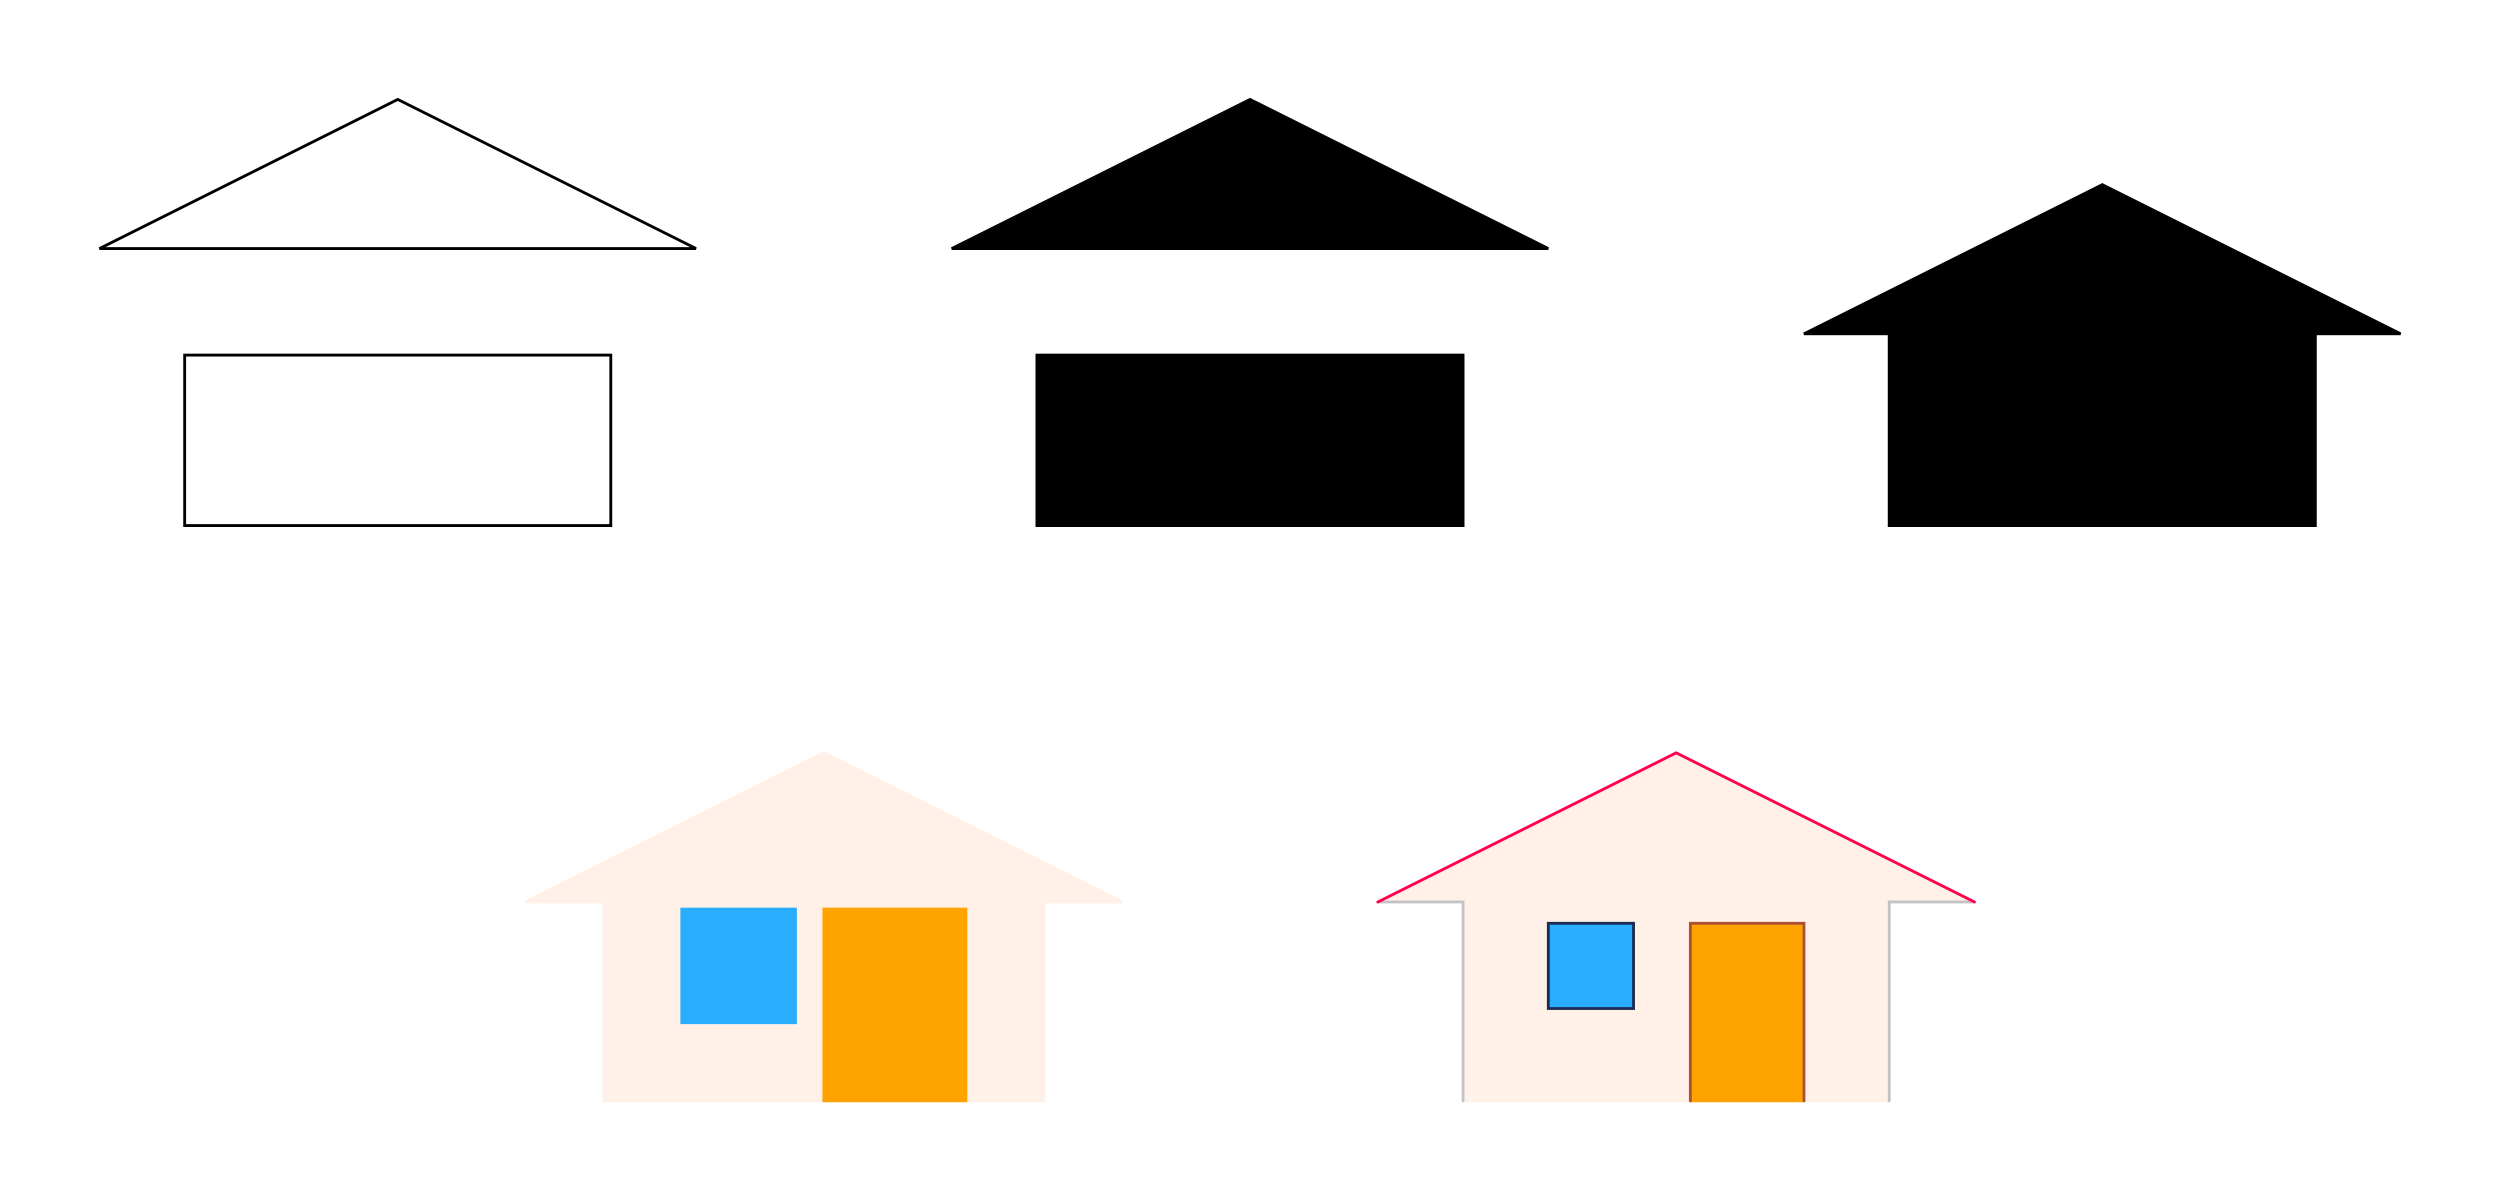
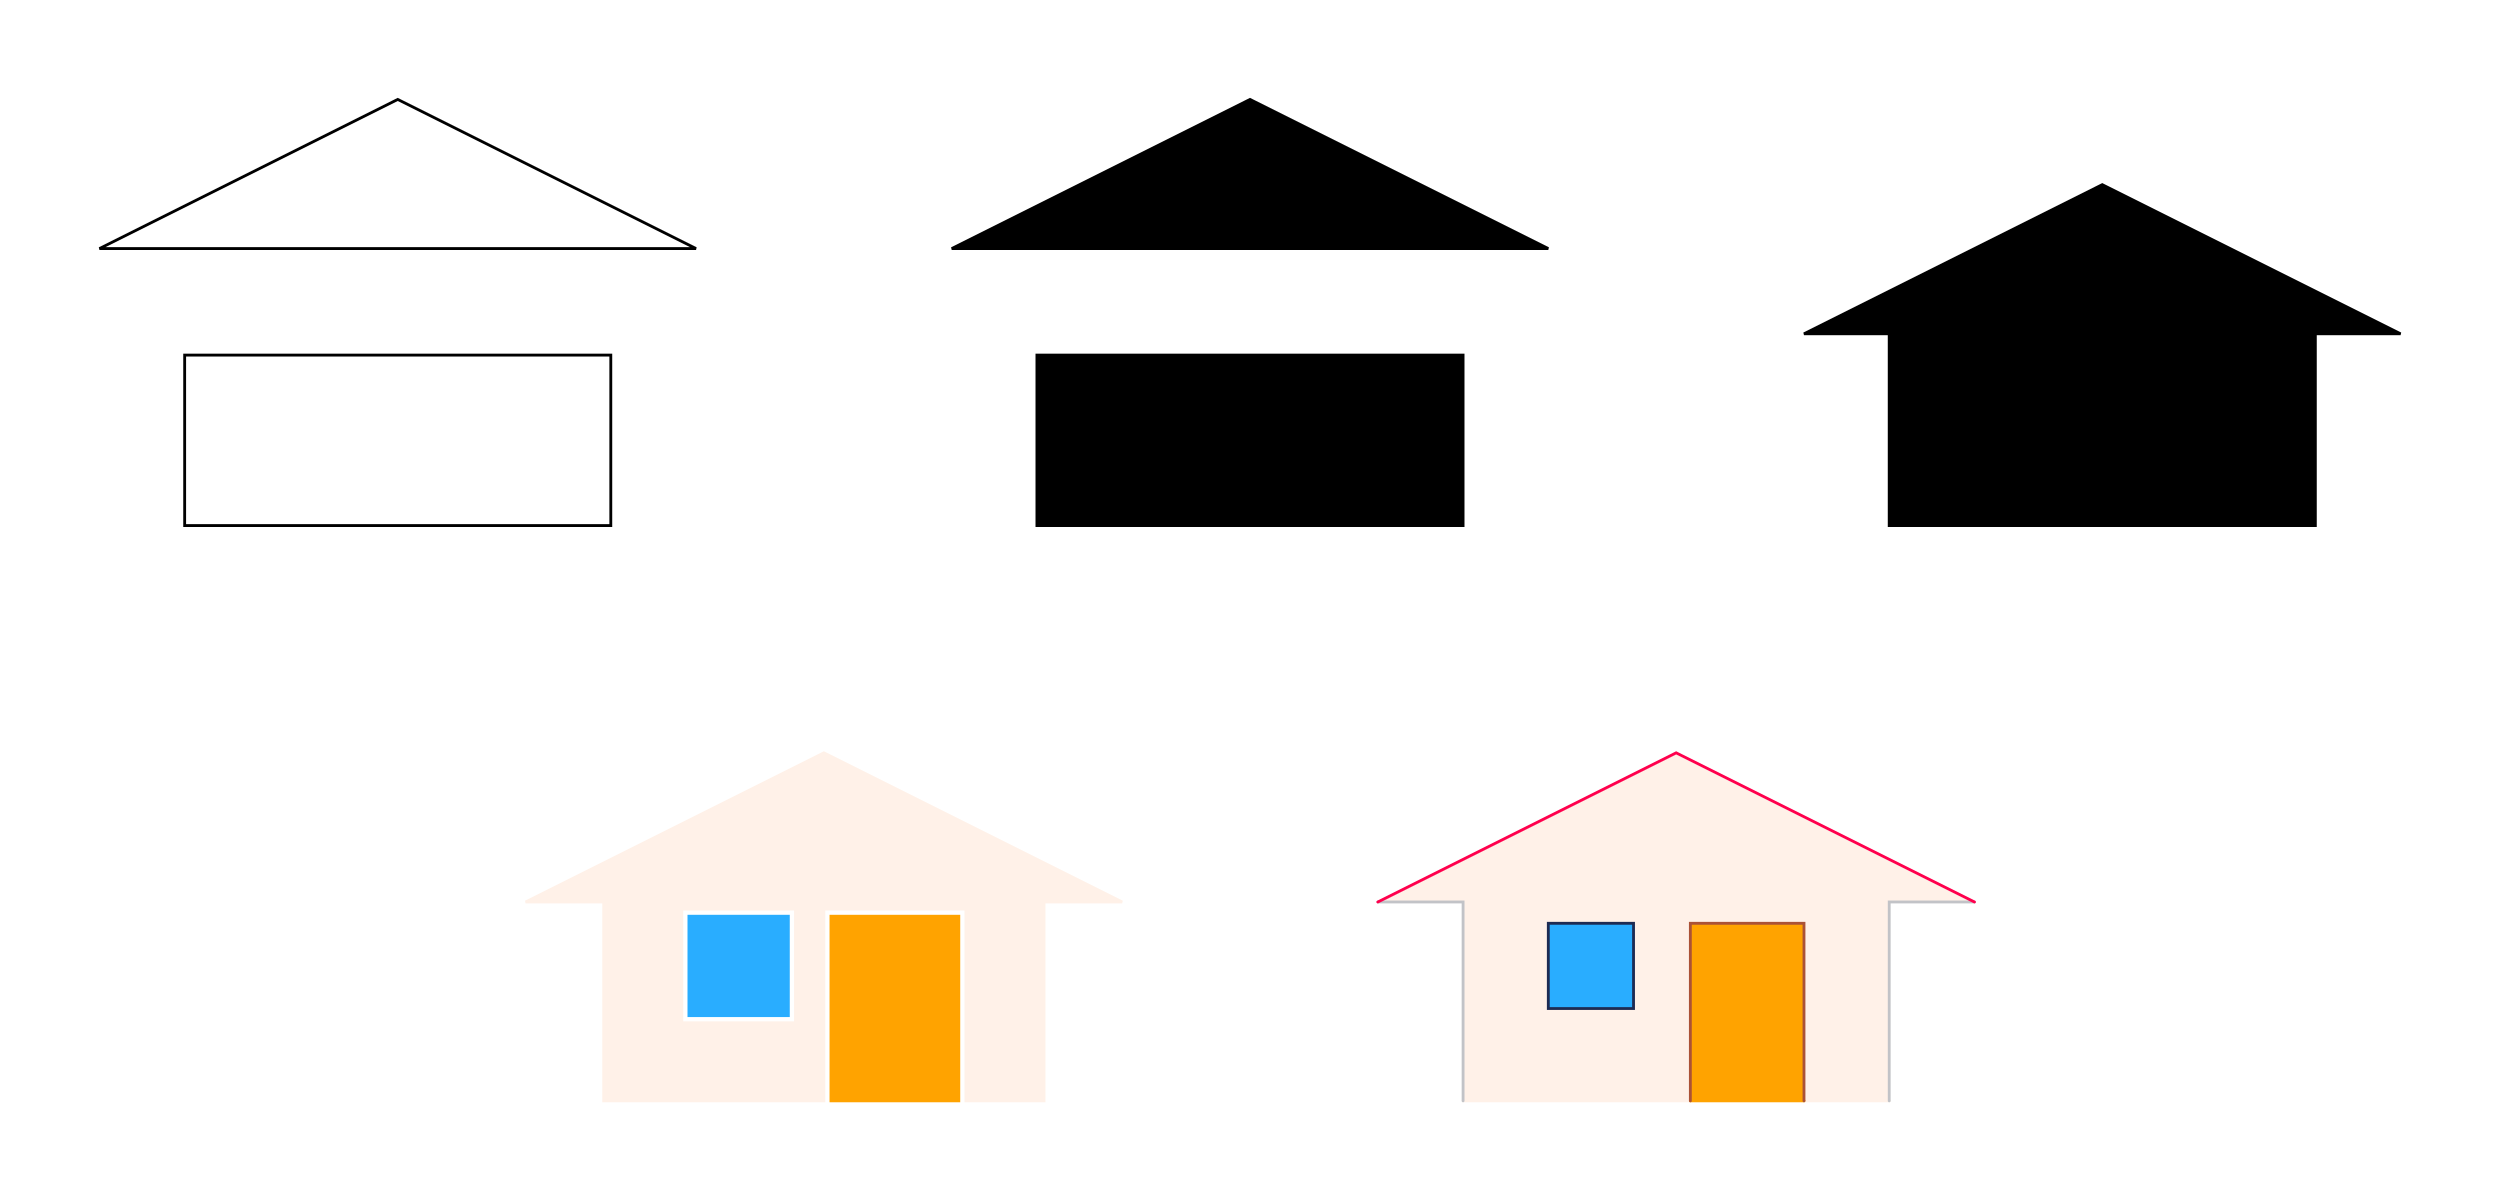
<svg xmlns="http://www.w3.org/2000/svg" width="88" height="42" viewBox="0 0 88 42" version="1.1" id="svg1" xml:space="preserve">
  <defs id="defs1" />
  <g id="layer2">
    <path id="rect1" style="fill:none;fill-opacity:0.224;stroke:#000000;stroke-width:0.1;stroke-linecap:round" d="m 6.5,12.5 h 15 v 6 h -15 z m 7.5,-9 10.5,5.25 h -21 z" />
    <path id="path1" style="fill:#000000;fill-opacity:1;stroke:#000000;stroke-width:0.1;stroke-linecap:round" d="m 36.5,12.5 15,10e-6 v 6 L 36.5,18.5 Z m 7.5,-9 10.5,5.25 h -21 z" />
    <path style="fill:#000000;fill-opacity:1;stroke:#000000;stroke-width:0.1;stroke-linecap:round" d="M 63.5,11.75 74,6.5 84.5,11.75 h -3 v 6.75 h -15 v -6.75 z" id="path2" />
    <g id="g4">
      <path id="path3" style="display:inline;fill:#fff1e8;fill-opacity:1;stroke:#fff1e8;stroke-width:0.1;stroke-linecap:round;stroke-opacity:1" d="m 29,26.5 -10.5,5.25 h 2.75 v 7 H 29 V 32 h 5 v 6.75 h 2.75 v -7 H 39.5 Z M 24,32 h 4 v 4 h -4 z" />
-       <path id="rect3" style="display:inline;fill:#29adff;stroke:#29adff;stroke-width:0.1;stroke-linecap:round" d="m 24,32 h 4 v 4 h -4 z" />
-       <path id="rect4" style="fill:#ffa300;stroke:#ffa300;stroke-width:0.1;stroke-linecap:round" d="m 29,32 h 5 v 6.75 h -5 z" />
+       <path id="rect3" style="display:inline;fill:#29adff;stroke:#29adff;stroke-width:0.1;stroke-linecap:round" d="m 24.25,32.25 h 3.5 v 3.5 h -3.5 z" />
+       <path id="rect4" style="fill:#ffa300;stroke:#ffa300;stroke-width:0.1;stroke-linecap:round" d="m 29.25,32.25 h 4.5 v 6.5 h -4.5 z" />
    </g>
    <g id="g6" transform="translate(4.6800075e-4)" style="display:inline">
      <path id="path4" style="display:inline;fill:#fff1e8;fill-opacity:1;stroke:none;stroke-width:0.1;stroke-linecap:round;stroke-opacity:1" d="m 59,26.5 -10.5,5.25 h 3 v 7 h 8 V 32.5 h 4 v 6.25 h 3 v -7 h 3 z m -4.5,6 h 3 v 3 h -3 z" />
      <path id="path12" style="display:inline;fill:none;fill-opacity:1;stroke:#fff1e8;stroke-width:0.1;stroke-linecap:round;stroke-opacity:1" d="m 63.5,38.75 h 3 m -15,0 h 8" />
      <path id="path5" style="display:inline;fill:#29adff;stroke:#1d2b53;stroke-width:0.1;stroke-linecap:round;stroke-opacity:1" d="m 54.5,32.5 h 3 v 3 h -3 z" />
      <path id="path6" style="display:inline;fill:#ffa300;stroke:none;stroke-width:0.1;stroke-linecap:round;stroke-opacity:1" d="m 59.5,32.5 h 4 v 6.25 h -4 z" />
      <path style="display:inline;fill:none;fill-opacity:1;stroke:#ffa300;stroke-width:0.1;stroke-linecap:round;stroke-opacity:1" d="m 59.5,38.75 h 4" id="path13" />
      <path id="path10" style="display:inline;fill:none;fill-opacity:1;stroke:#c2c3c7;stroke-width:0.1;stroke-linecap:round;stroke-opacity:1" d="m 66.5,38.75 v -7 h 3 m -21,0 h 3 v 7" />
      <path style="display:inline;fill:none;fill-opacity:1;stroke:#ff004d;stroke-width:0.1;stroke-linecap:round;stroke-opacity:1" d="m 48.5,31.75 10.5,-5.25 10.5,5.25" id="path7" />
      <path style="display:inline;fill:none;fill-opacity:1;stroke:#ab5236;stroke-width:0.1;stroke-linecap:round;stroke-opacity:1" d="M 59.5,38.75 V 32.5 h 4 v 6.25" id="path8" />
    </g>
  </g>
</svg>
